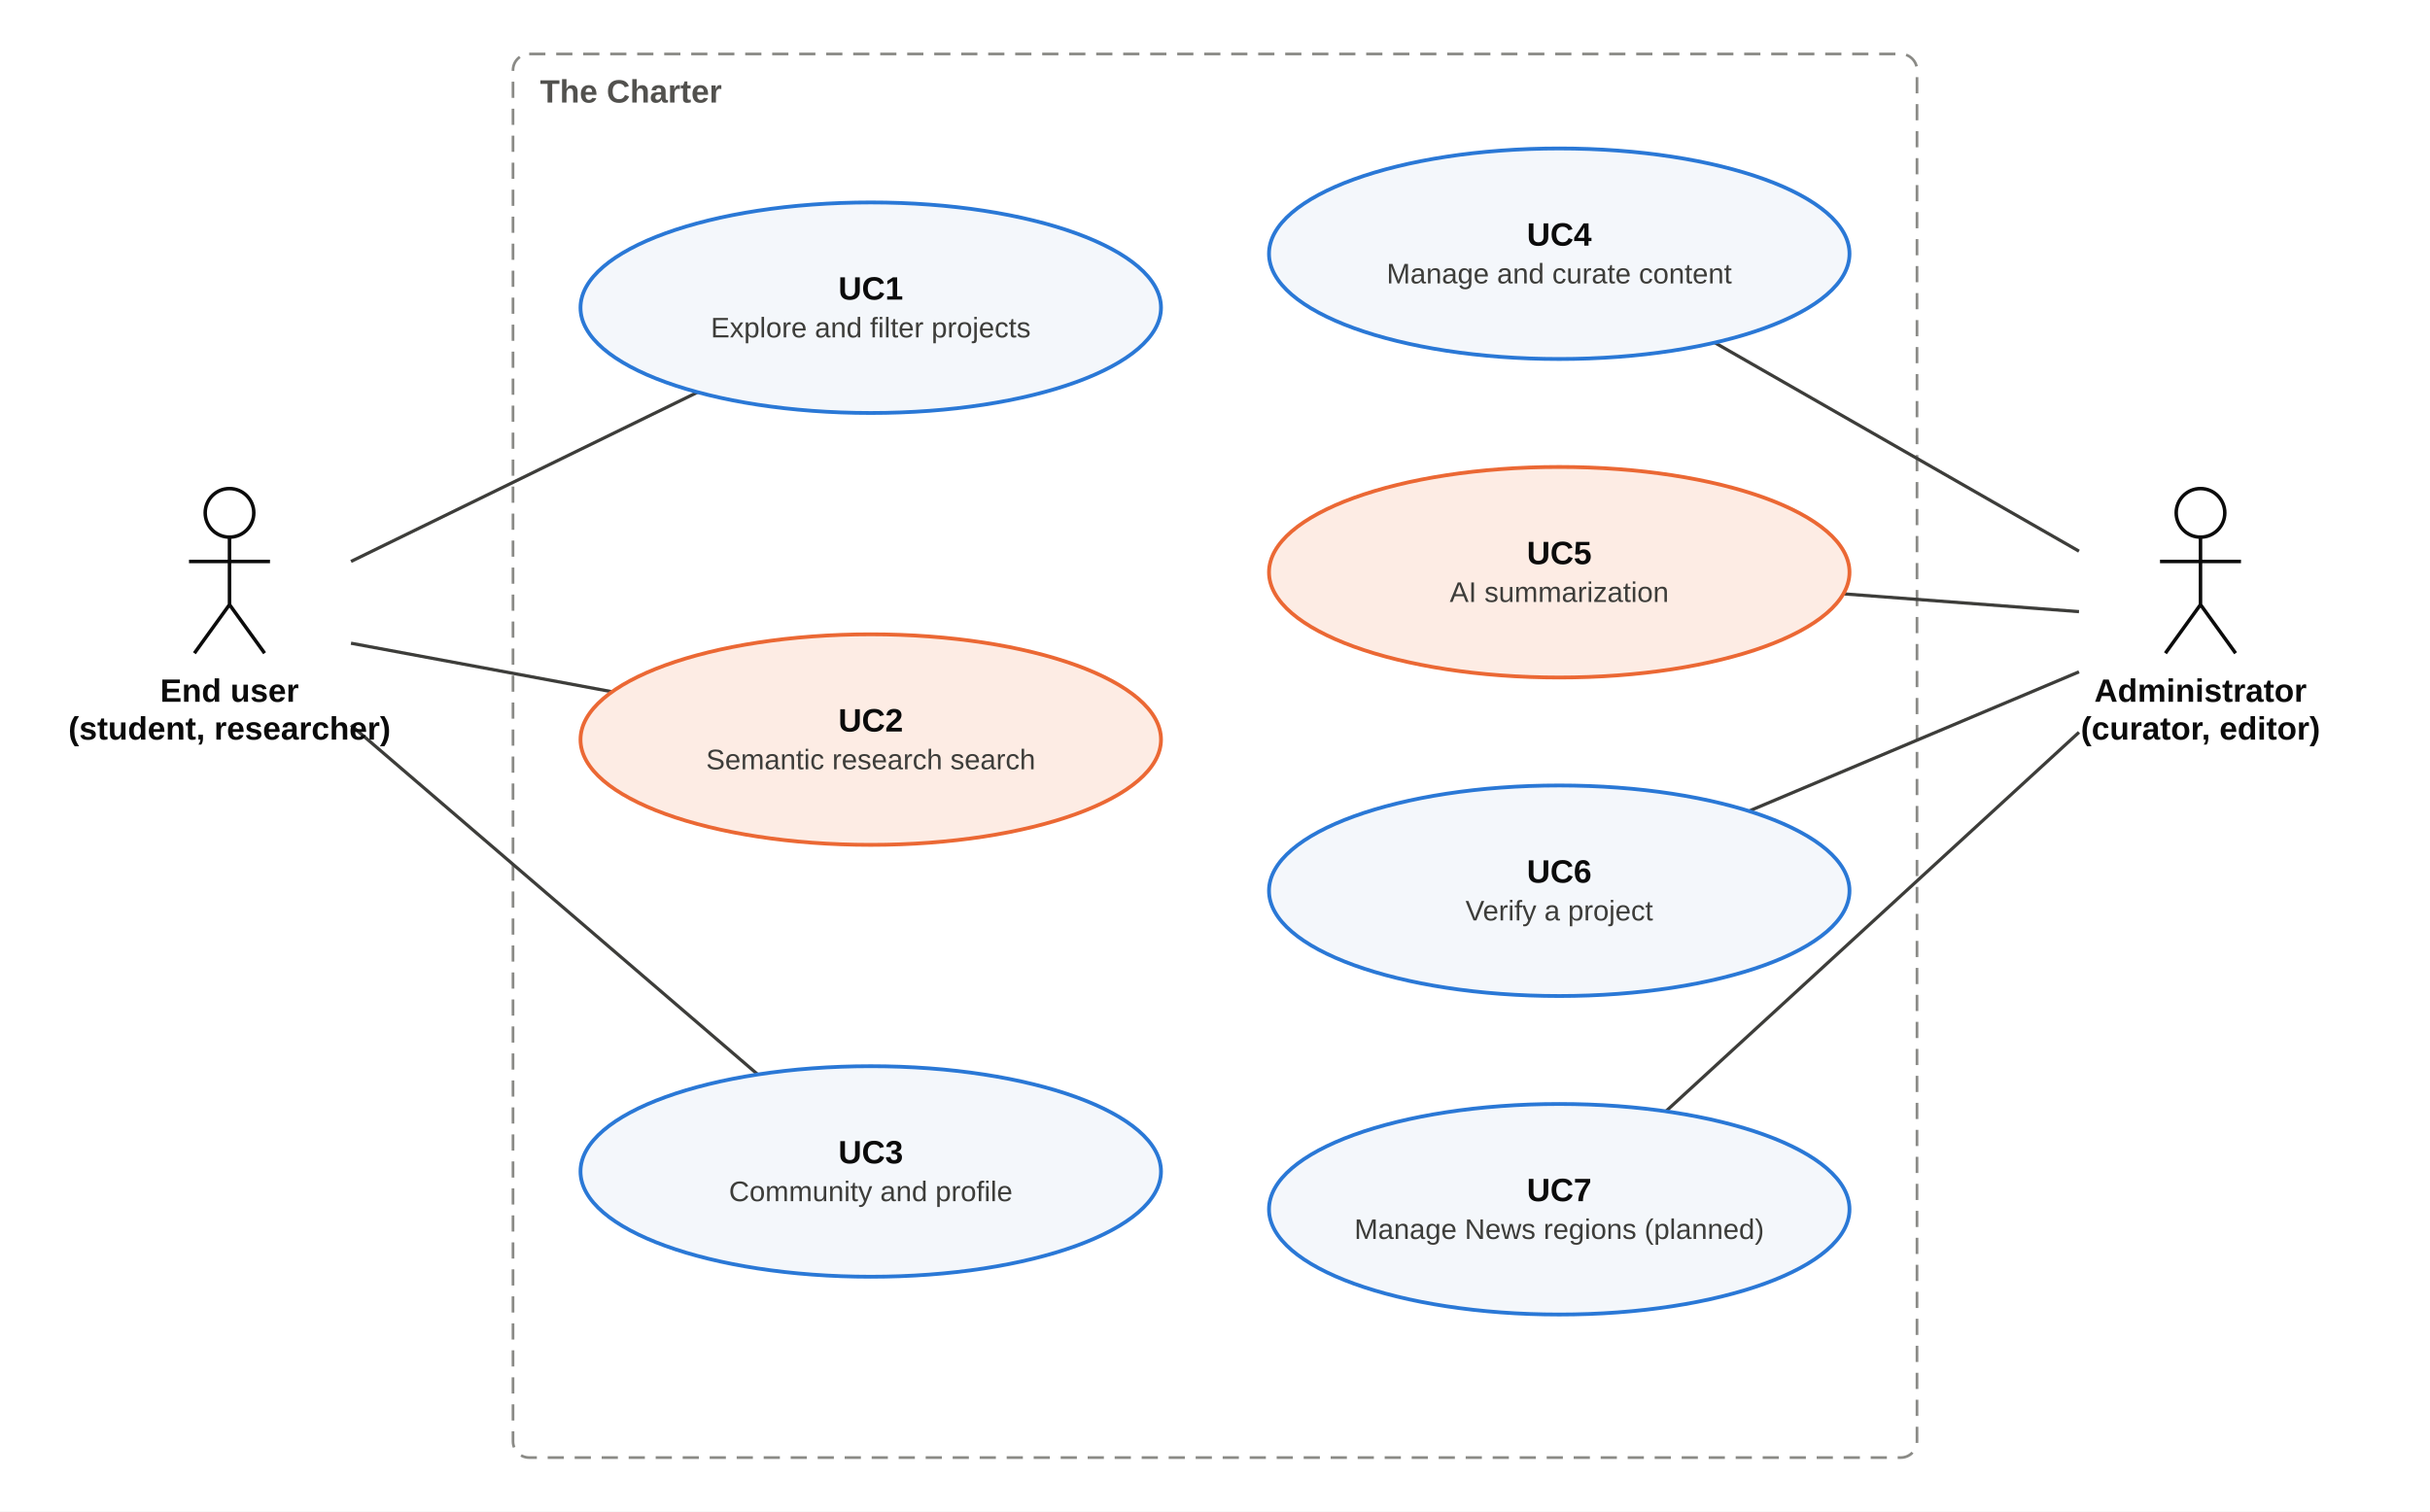
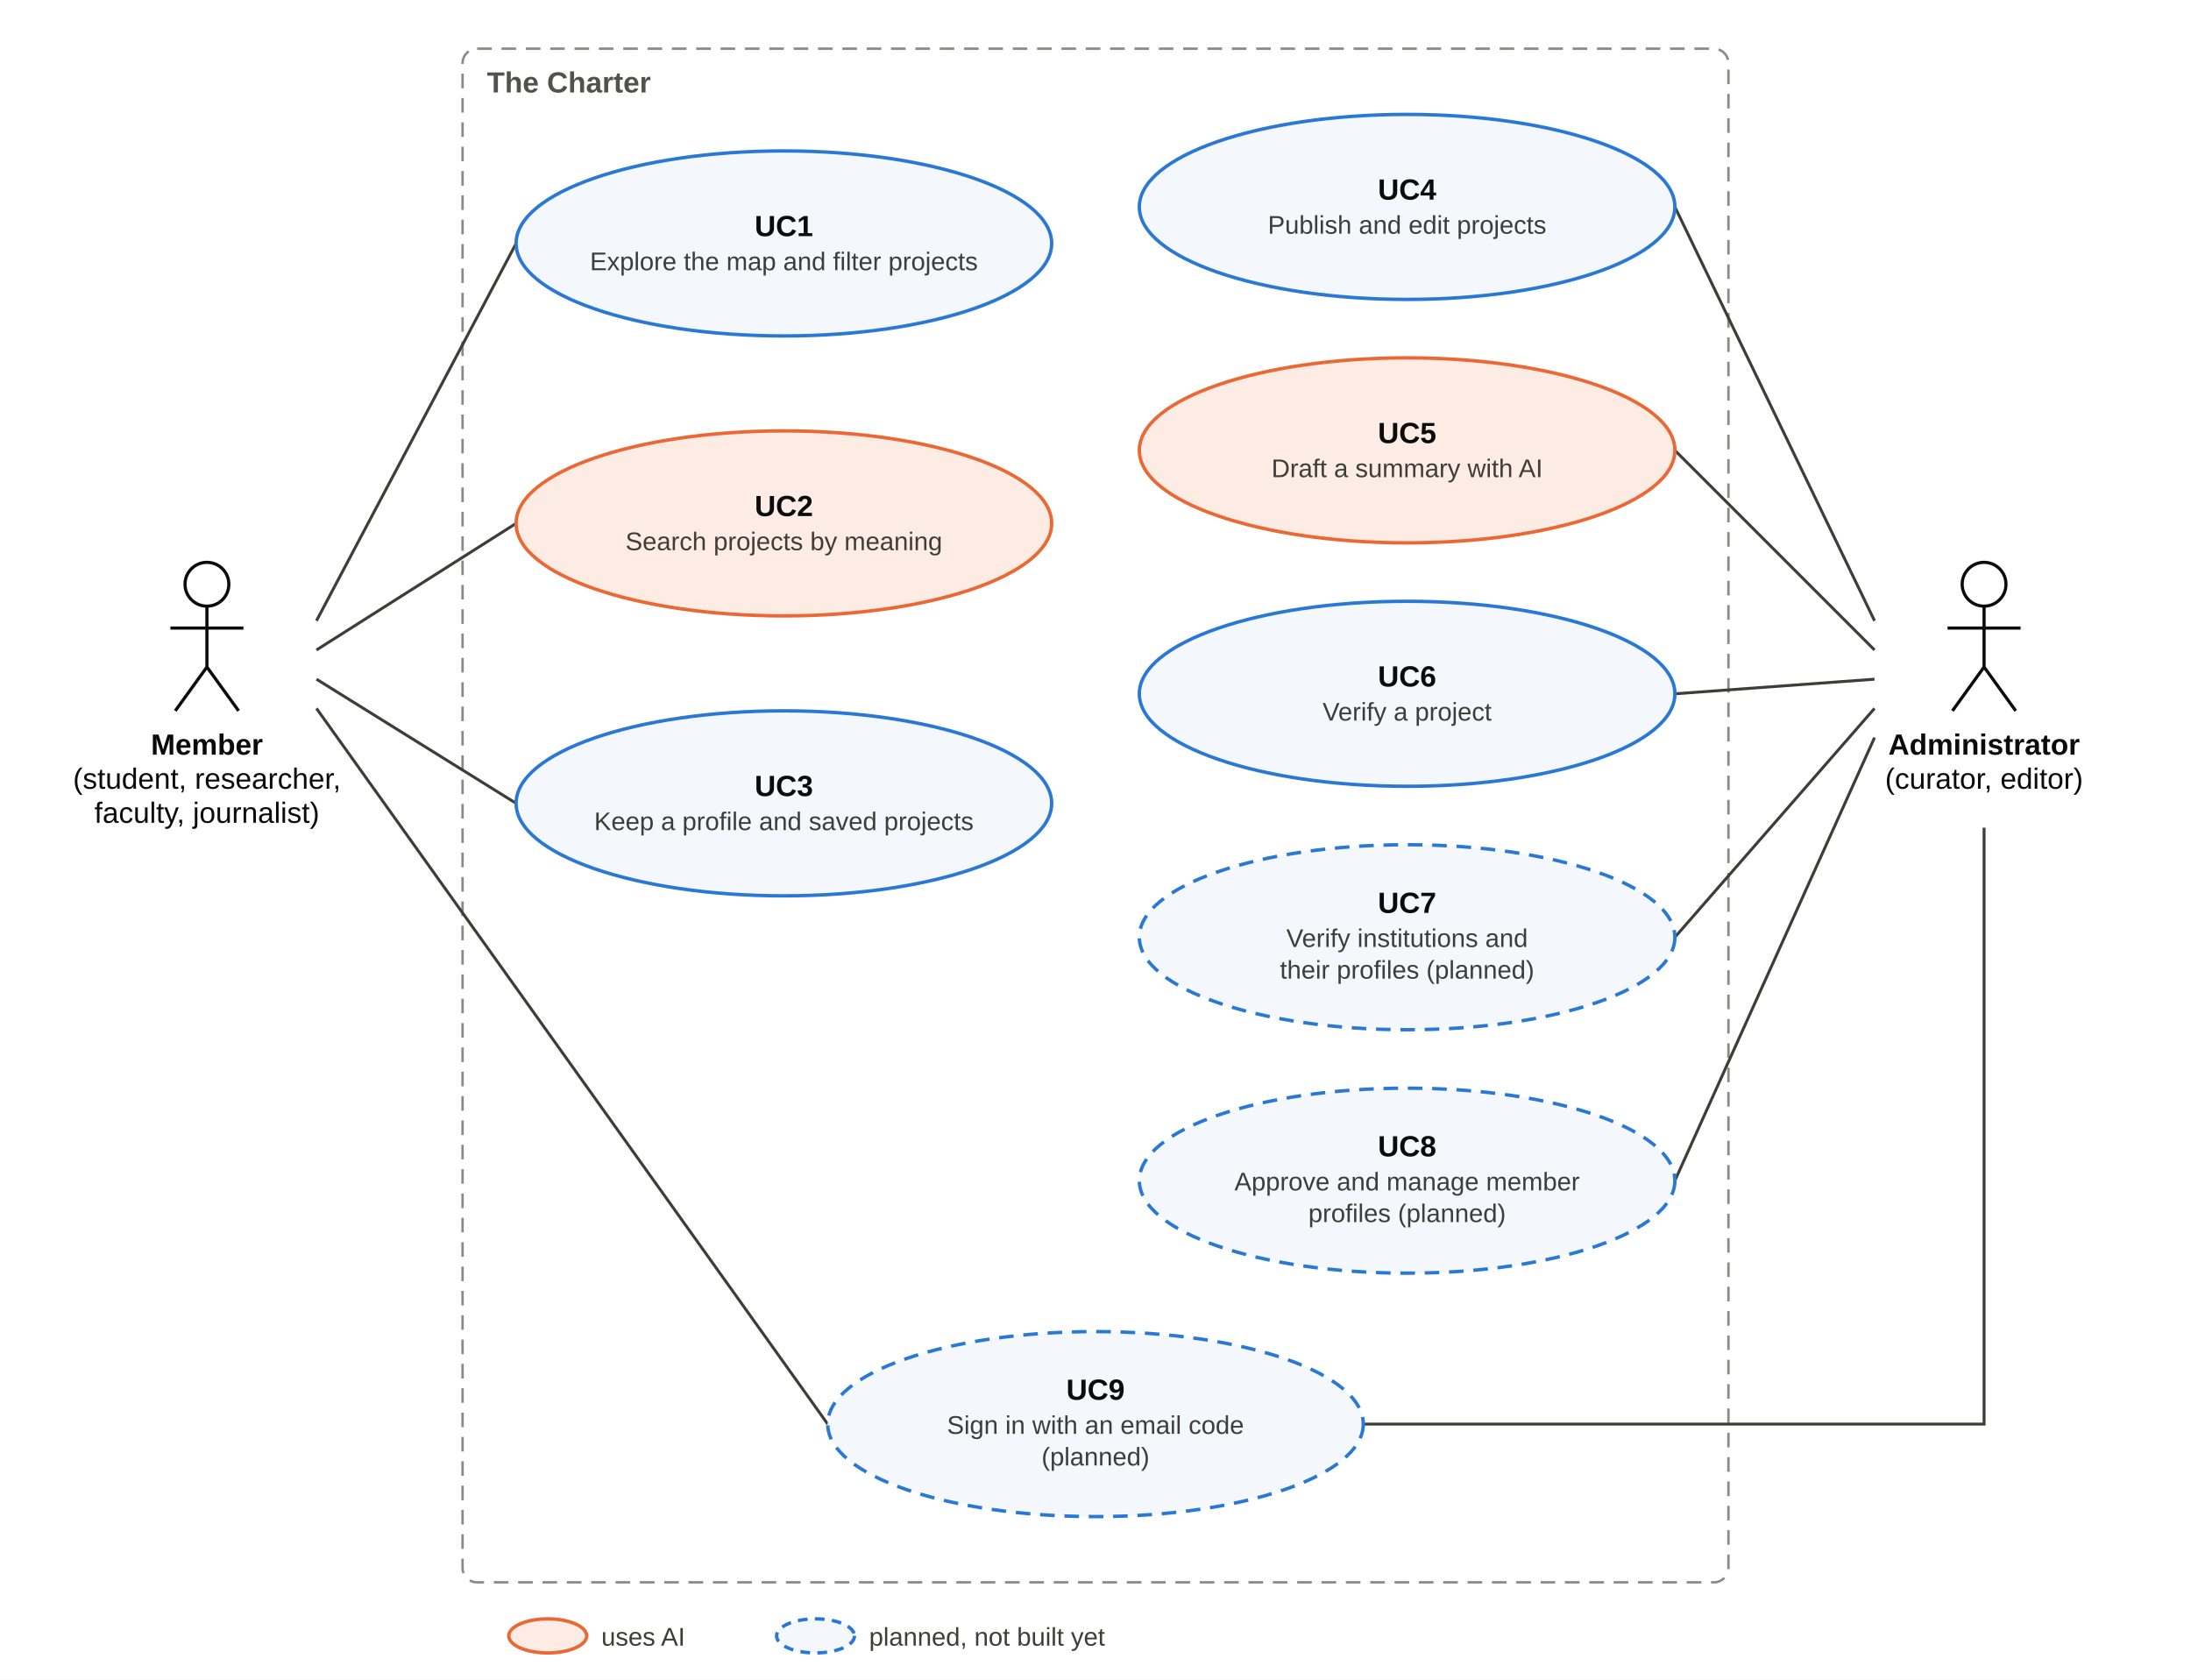
- <svg xmlns="http://www.w3.org/2000/svg" width="900" height="560" viewBox="0 0 900 560" font-family="Arial, Helvetica, sans-serif" font-size="12">
-   <defs>
-     <marker id="arr" markerWidth="9" markerHeight="8" refX="8" refY="4" orient="auto-start-reverse">
-       <path d="M0,0 L9,4 L0,8 z" fill="#3d3d3a" />
-     </marker>
-   </defs>
-   <rect width="900" height="560" fill="white" />
-   <rect x="190" y="20" width="520" height="520" fill="none" stroke="#8a8a86" stroke-dasharray="6 4" rx="6" />
+ <svg xmlns="http://www.w3.org/2000/svg" width="900" height="690" viewBox="0 0 900 690" font-family="Arial, Helvetica, sans-serif" font-size="12">
+   <rect width="900" height="690" fill="white" />
+   <rect x="190" y="20" width="520" height="630" fill="none" stroke="#8a8a86" stroke-dasharray="6 4" rx="6" />
  <text x="200" y="38" font-weight="bold" fill="#52514e">The Charter</text>
-   <line x1="130.0" y1="208.0" x2="258.4" y2="145.3" stroke="#3d3d3a" stroke-width="1.2" />
-   <line x1="130.0" y1="238.3" x2="226.8" y2="256.3" stroke="#3d3d3a" stroke-width="1.2" />
-   <line x1="130.0" y1="268.7" x2="280.7" y2="398.1" stroke="#3d3d3a" stroke-width="1.2" />
-   <line x1="770.0" y1="204.2" x2="635.0" y2="126.9" stroke="#3d3d3a" stroke-width="1.2" />
-   <line x1="770.0" y1="226.6" x2="682.7" y2="220.0" stroke="#3d3d3a" stroke-width="1.2" />
-   <line x1="770.0" y1="248.9" x2="647.7" y2="300.5" stroke="#3d3d3a" stroke-width="1.2" />
-   <line x1="770.0" y1="271.3" x2="617.0" y2="411.7" stroke="#3d3d3a" stroke-width="1.2" />
-   <circle cx="85.0" cy="190" r="9" fill="white" stroke="#0b0b0b" stroke-width="1.3" />
-   <path d="M85.0,199 V224 M70.0,208 H100.0 M85.0,224 L72.0,242 M85.0,224 L98.0,242" stroke="#0b0b0b" stroke-width="1.3" fill="none" />
-   <text x="85.0" y="260" text-anchor="middle" font-weight="bold" fill="#0b0b0b">End user</text>
-   <text x="85.0" y="274" text-anchor="middle" font-weight="bold" fill="#0b0b0b">(student, researcher)</text>
-   <circle cx="815.0" cy="190" r="9" fill="white" stroke="#0b0b0b" stroke-width="1.3" />
-   <path d="M815.0,199 V224 M800.0,208 H830.0 M815.0,224 L802.0,242 M815.0,224 L828.0,242" stroke="#0b0b0b" stroke-width="1.3" fill="none" />
-   <text x="815.0" y="260" text-anchor="middle" font-weight="bold" fill="#0b0b0b">Administrator</text>
-   <text x="815.0" y="274" text-anchor="middle" font-weight="bold" fill="#0b0b0b">(curator, editor)</text>
-   <ellipse cx="322.5" cy="114.0" rx="107.5" ry="39.0" fill="#f4f7fb" stroke="#2a78d6" stroke-width="1.4" />
-   <text x="322.5" y="111.0" text-anchor="middle" fill="#0b0b0b" font-weight="bold">UC1</text>
-   <text x="322.5" y="125.0" text-anchor="middle" fill="#3d3d3a" font-size="10.5">Explore and filter projects</text>
-   <ellipse cx="322.5" cy="274.0" rx="107.5" ry="39.0" fill="#fdece4" stroke="#eb6834" stroke-width="1.4" />
-   <text x="322.5" y="271.0" text-anchor="middle" fill="#0b0b0b" font-weight="bold">UC2</text>
-   <text x="322.5" y="285.0" text-anchor="middle" fill="#3d3d3a" font-size="10.5">Semantic research search</text>
-   <ellipse cx="322.5" cy="434.0" rx="107.5" ry="39.0" fill="#f4f7fb" stroke="#2a78d6" stroke-width="1.4" />
-   <text x="322.5" y="431.0" text-anchor="middle" fill="#0b0b0b" font-weight="bold">UC3</text>
-   <text x="322.5" y="445.0" text-anchor="middle" fill="#3d3d3a" font-size="10.5">Community and profile</text>
-   <ellipse cx="577.5" cy="94.0" rx="107.5" ry="39.0" fill="#f4f7fb" stroke="#2a78d6" stroke-width="1.4" />
-   <text x="577.5" y="91.0" text-anchor="middle" fill="#0b0b0b" font-weight="bold">UC4</text>
-   <text x="577.5" y="105.0" text-anchor="middle" fill="#3d3d3a" font-size="10.5">Manage and curate content</text>
-   <ellipse cx="577.5" cy="212.0" rx="107.5" ry="39.0" fill="#fdece4" stroke="#eb6834" stroke-width="1.4" />
-   <text x="577.5" y="209.0" text-anchor="middle" fill="#0b0b0b" font-weight="bold">UC5</text>
-   <text x="577.5" y="223.0" text-anchor="middle" fill="#3d3d3a" font-size="10.5">AI summarization</text>
-   <ellipse cx="577.5" cy="330.0" rx="107.5" ry="39.0" fill="#f4f7fb" stroke="#2a78d6" stroke-width="1.4" />
-   <text x="577.5" y="327.0" text-anchor="middle" fill="#0b0b0b" font-weight="bold">UC6</text>
-   <text x="577.5" y="341.0" text-anchor="middle" fill="#3d3d3a" font-size="10.5">Verify a project</text>
-   <ellipse cx="577.5" cy="448.0" rx="107.5" ry="39.0" fill="#f4f7fb" stroke="#2a78d6" stroke-width="1.4" />
-   <text x="577.5" y="445.0" text-anchor="middle" fill="#0b0b0b" font-weight="bold">UC7</text>
-   <text x="577.5" y="459.0" text-anchor="middle" fill="#3d3d3a" font-size="10.5">Manage News regions (planned)</text>
+   <line x1="130" y1="255" x2="212" y2="100" stroke="#3d3d3a" stroke-width="1.2" />
+   <line x1="130" y1="267" x2="212" y2="215" stroke="#3d3d3a" stroke-width="1.2" />
+   <line x1="130" y1="279" x2="212" y2="330" stroke="#3d3d3a" stroke-width="1.2" />
+   <line x1="130" y1="291" x2="340" y2="585" stroke="#3d3d3a" stroke-width="1.2" />
+   <line x1="770" y1="255" x2="688" y2="85" stroke="#3d3d3a" stroke-width="1.2" />
+   <line x1="770" y1="267" x2="688" y2="185" stroke="#3d3d3a" stroke-width="1.2" />
+   <line x1="770" y1="279" x2="688" y2="285" stroke="#3d3d3a" stroke-width="1.2" />
+   <line x1="770" y1="291" x2="688" y2="385" stroke="#3d3d3a" stroke-width="1.2" />
+   <line x1="770" y1="303" x2="688" y2="485" stroke="#3d3d3a" stroke-width="1.2" />
+   <polyline points="815,340 815,585 560,585" fill="none" stroke="#3d3d3a" stroke-width="1.2" />
+   <circle cx="85" cy="240" r="9" fill="white" stroke="#0b0b0b" stroke-width="1.3" />
+   <path d="M85,249 V274 M70,258 H100 M85,274 L72,292 M85,274 L98,292" stroke="#0b0b0b" stroke-width="1.3" fill="none" />
+   <text x="85" y="310" text-anchor="middle" font-weight="bold" fill="#0b0b0b">Member</text>
+   <text x="85" y="324" text-anchor="middle" fill="#0b0b0b">(student, researcher,</text>
+   <text x="85" y="338" text-anchor="middle" fill="#0b0b0b">faculty, journalist)</text>
+   <circle cx="815" cy="240" r="9" fill="white" stroke="#0b0b0b" stroke-width="1.3" />
+   <path d="M815,249 V274 M800,258 H830 M815,274 L802,292 M815,274 L828,292" stroke="#0b0b0b" stroke-width="1.3" fill="none" />
+   <text x="815" y="310" text-anchor="middle" font-weight="bold" fill="#0b0b0b">Administrator</text>
+   <text x="815" y="324" text-anchor="middle" fill="#0b0b0b">(curator, editor)</text>
+   <ellipse cx="322" cy="100" rx="110" ry="38" fill="#f4f7fb" stroke="#2a78d6" stroke-width="1.4" />
+   <text x="322" y="97" text-anchor="middle" fill="#0b0b0b" font-weight="bold">UC1</text>
+   <text x="322" y="111" text-anchor="middle" fill="#3d3d3a" font-size="10.5">Explore the map and filter projects</text>
+   <ellipse cx="322" cy="215" rx="110" ry="38" fill="#fdece4" stroke="#eb6834" stroke-width="1.4" />
+   <text x="322" y="212" text-anchor="middle" fill="#0b0b0b" font-weight="bold">UC2</text>
+   <text x="322" y="226" text-anchor="middle" fill="#3d3d3a" font-size="10.5">Search projects by meaning</text>
+   <ellipse cx="322" cy="330" rx="110" ry="38" fill="#f4f7fb" stroke="#2a78d6" stroke-width="1.4" />
+   <text x="322" y="327" text-anchor="middle" fill="#0b0b0b" font-weight="bold">UC3</text>
+   <text x="322" y="341" text-anchor="middle" fill="#3d3d3a" font-size="10.5">Keep a profile and saved projects</text>
+   <ellipse cx="578" cy="85" rx="110" ry="38" fill="#f4f7fb" stroke="#2a78d6" stroke-width="1.4" />
+   <text x="578" y="82" text-anchor="middle" fill="#0b0b0b" font-weight="bold">UC4</text>
+   <text x="578" y="96" text-anchor="middle" fill="#3d3d3a" font-size="10.5">Publish and edit projects</text>
+   <ellipse cx="578" cy="185" rx="110" ry="38" fill="#fdece4" stroke="#eb6834" stroke-width="1.4" />
+   <text x="578" y="182" text-anchor="middle" fill="#0b0b0b" font-weight="bold">UC5</text>
+   <text x="578" y="196" text-anchor="middle" fill="#3d3d3a" font-size="10.5">Draft a summary with AI</text>
+   <ellipse cx="578" cy="285" rx="110" ry="38" fill="#f4f7fb" stroke="#2a78d6" stroke-width="1.4" />
+   <text x="578" y="282" text-anchor="middle" fill="#0b0b0b" font-weight="bold">UC6</text>
+   <text x="578" y="296" text-anchor="middle" fill="#3d3d3a" font-size="10.5">Verify a project</text>
+   <ellipse cx="578" cy="385" rx="110" ry="38" fill="#f4f7fb" stroke="#2a78d6" stroke-width="1.4" stroke-dasharray="6 4" />
+   <text x="578" y="375" text-anchor="middle" fill="#0b0b0b" font-weight="bold">UC7</text>
+   <text x="578" y="389" text-anchor="middle" fill="#3d3d3a" font-size="10.5">Verify institutions and</text>
+   <text x="578" y="402" text-anchor="middle" fill="#3d3d3a" font-size="10.5">their profiles (planned)</text>
+   <ellipse cx="578" cy="485" rx="110" ry="38" fill="#f4f7fb" stroke="#2a78d6" stroke-width="1.4" stroke-dasharray="6 4" />
+   <text x="578" y="475" text-anchor="middle" fill="#0b0b0b" font-weight="bold">UC8</text>
+   <text x="578" y="489" text-anchor="middle" fill="#3d3d3a" font-size="10.5">Approve and manage member</text>
+   <text x="578" y="502" text-anchor="middle" fill="#3d3d3a" font-size="10.5">profiles (planned)</text>
+   <ellipse cx="450" cy="585" rx="110" ry="38" fill="#f4f7fb" stroke="#2a78d6" stroke-width="1.4" stroke-dasharray="6 4" />
+   <text x="450" y="575" text-anchor="middle" fill="#0b0b0b" font-weight="bold">UC9</text>
+   <text x="450" y="589" text-anchor="middle" fill="#3d3d3a" font-size="10.5">Sign in with an email code</text>
+   <text x="450" y="602" text-anchor="middle" fill="#3d3d3a" font-size="10.5">(planned)</text>
+   <ellipse cx="225" cy="672" rx="16" ry="7" fill="#fdece4" stroke="#eb6834" stroke-width="1.4" />
+   <text x="247" y="676" fill="#3d3d3a" font-size="10.5">uses AI</text>
+   <ellipse cx="335" cy="672" rx="16" ry="7" fill="#f4f7fb" stroke="#2a78d6" stroke-width="1.4" stroke-dasharray="4 3" />
+   <text x="357" y="676" fill="#3d3d3a" font-size="10.5">planned, not built yet</text>
</svg>
